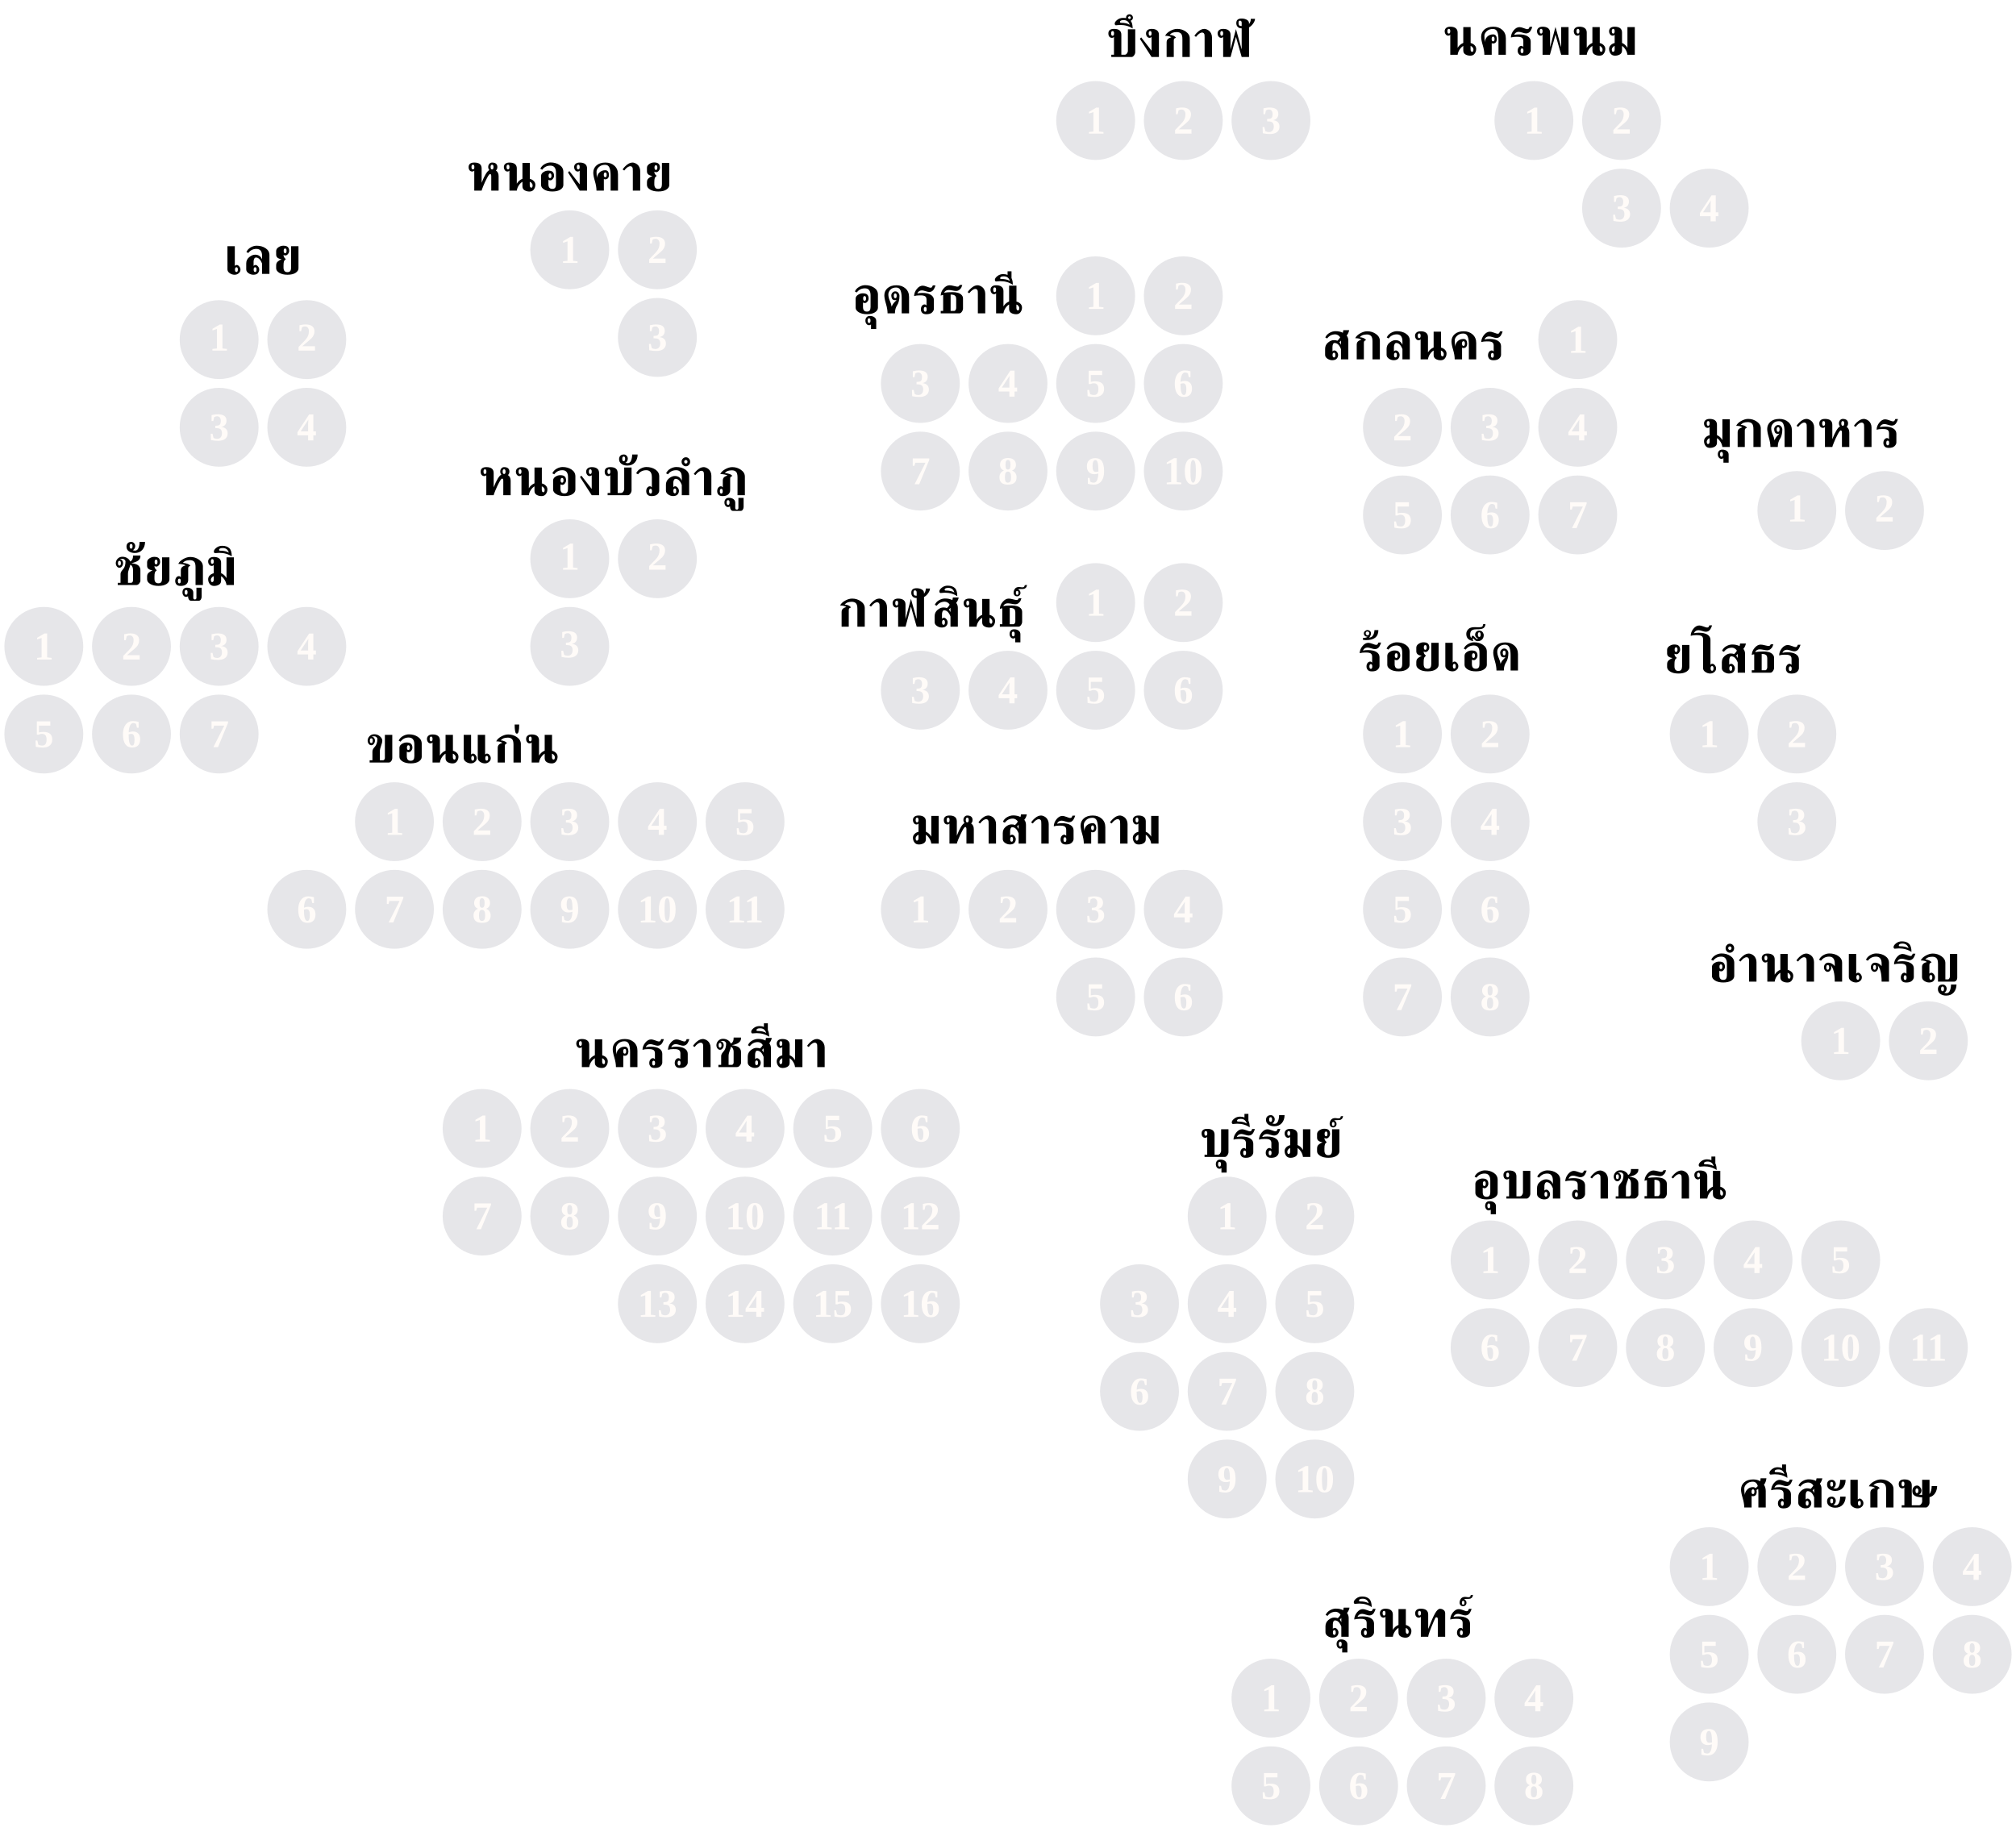
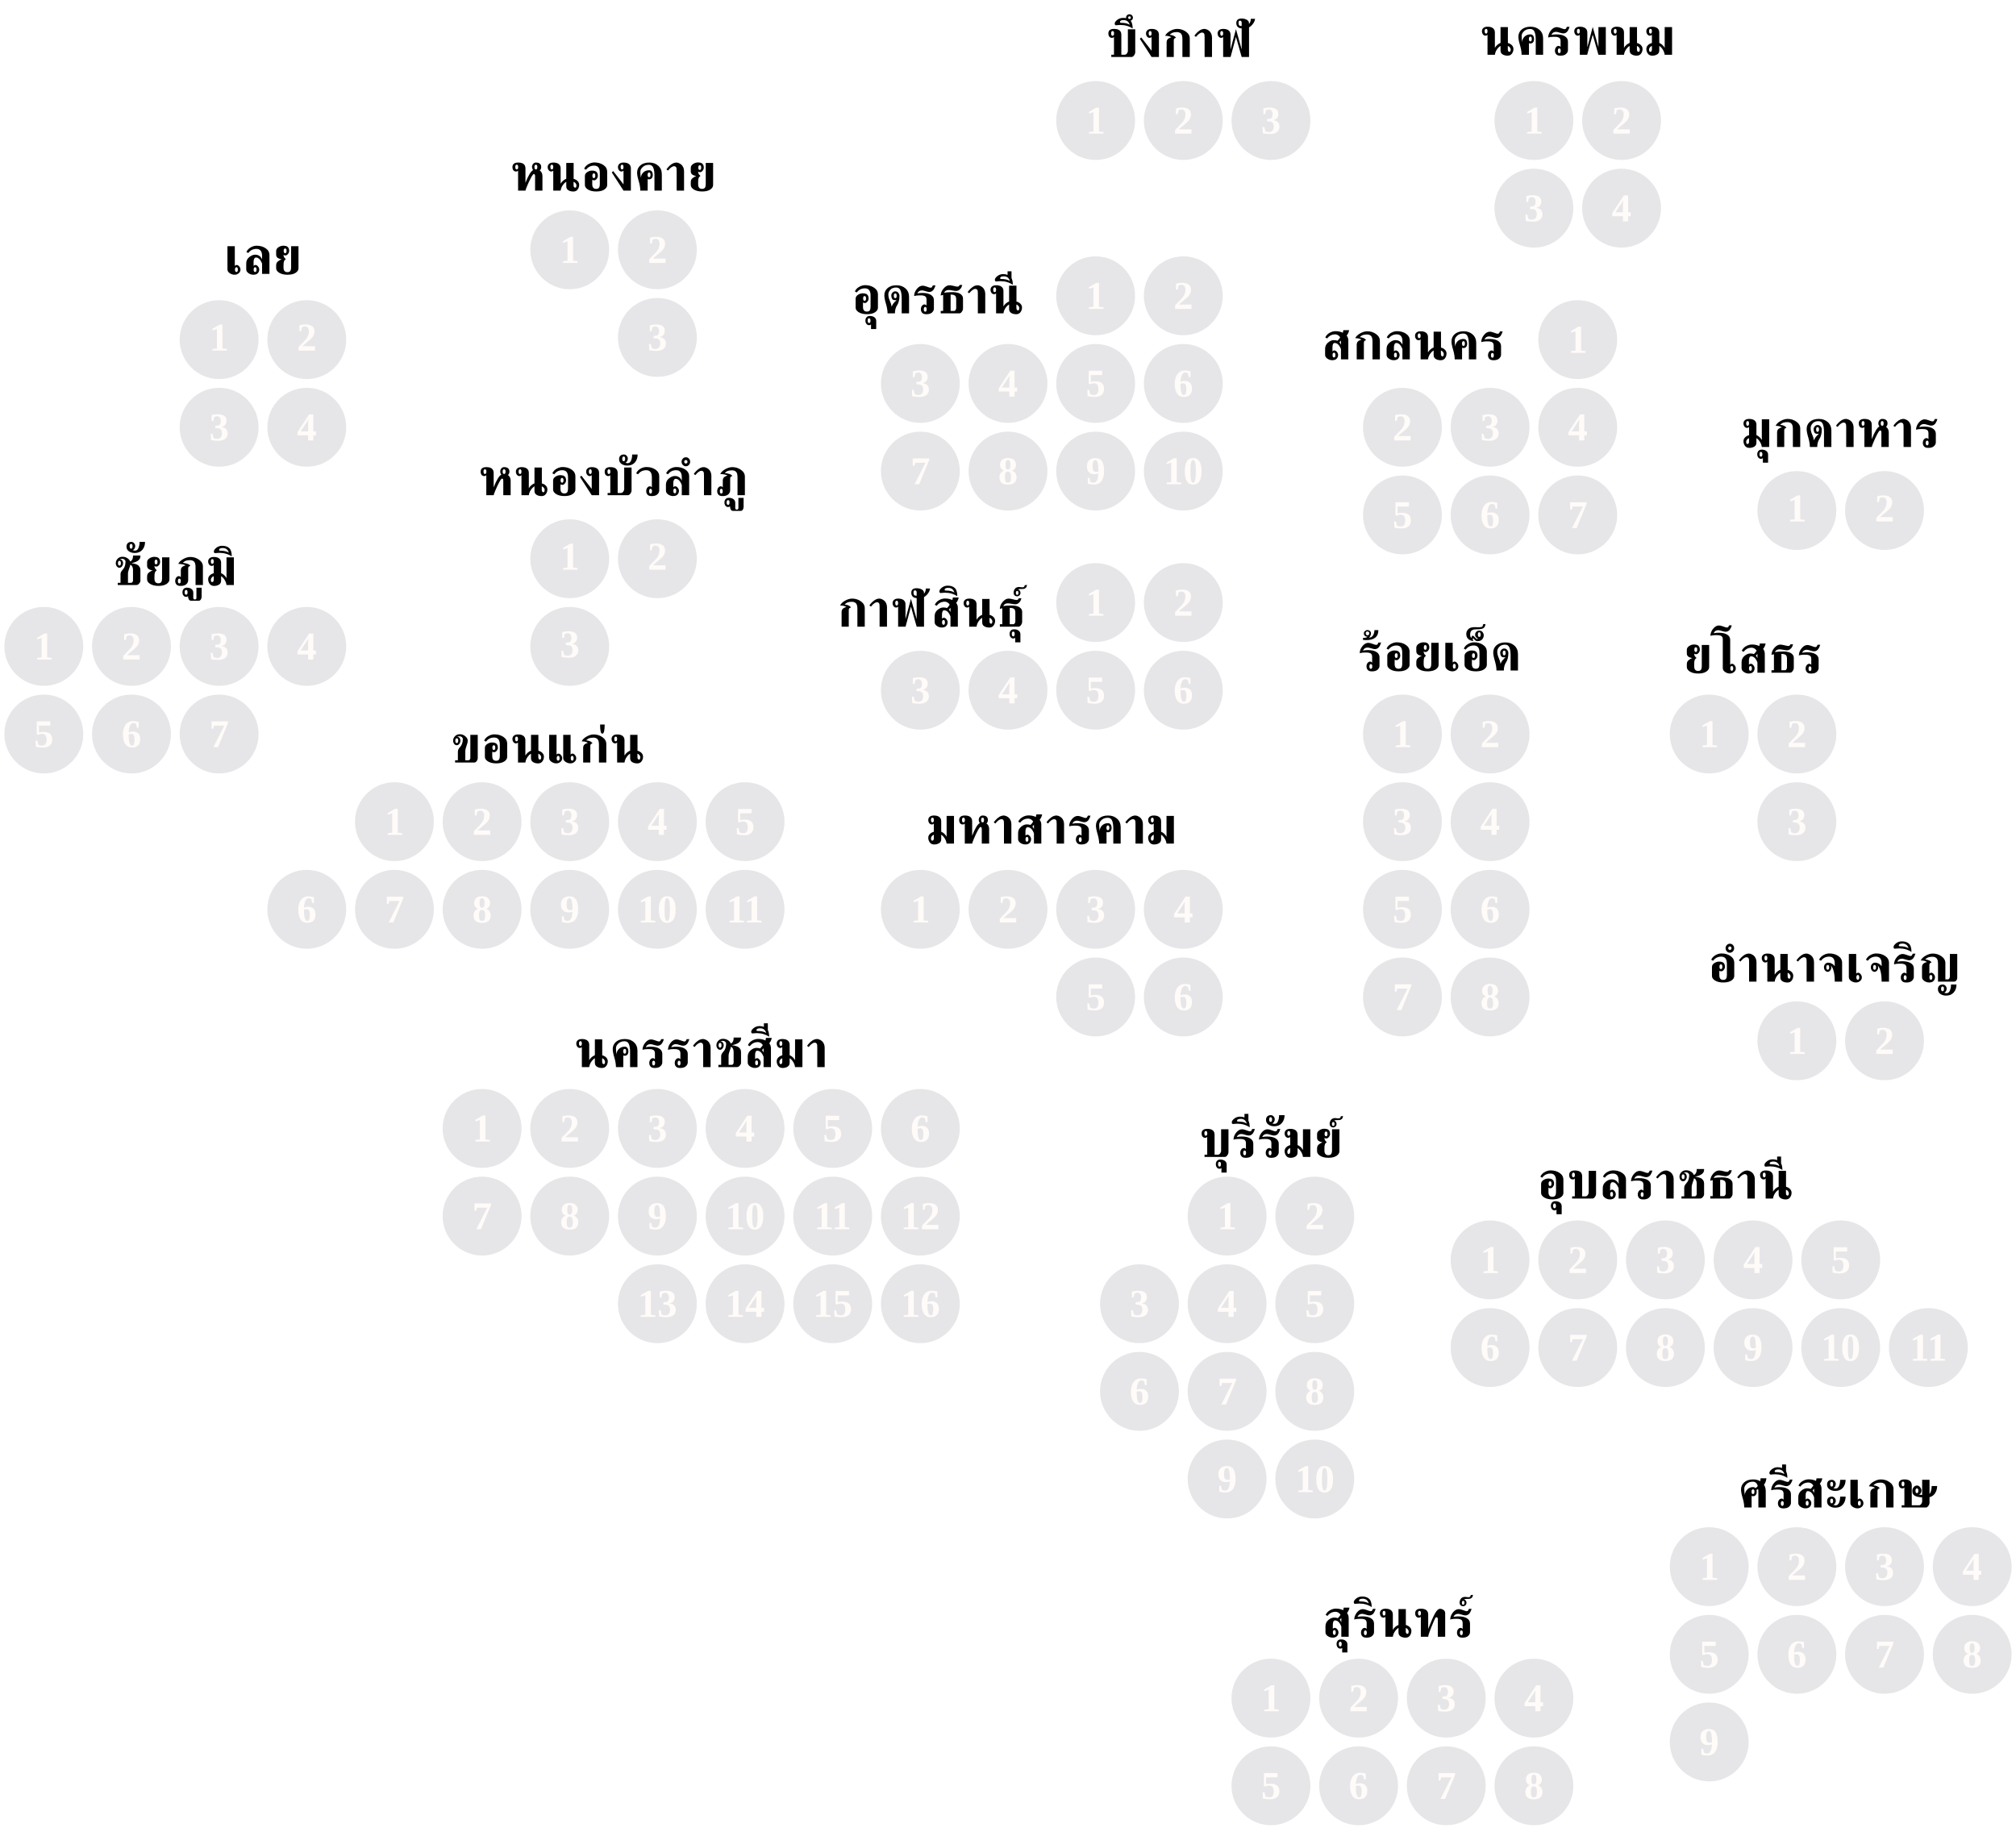
<svg xmlns="http://www.w3.org/2000/svg" width="920" height="836" viewBox="0 0 920 836" fill="none">
  <g id="region-3">
    <g id="province-42">
      <g id="LEI_4" style="pointer-events: all; cursor: pointer; transform: scale(1);">
        <g id="text_1">
          <circle cx="140" cy="195" r="18" fill="rgb(146 146 157 / 23%)" />
          <text x="140" y="201" text-anchor="middle" font-size="18" font-weight="bold" fill="#FFFBF8">4</text>
        </g>
      </g>
      <g id="LEI_3" style="pointer-events: all; cursor: pointer; transform: scale(1);">
        <g id="text_2">
          <circle cx="100" cy="195" r="18" fill="rgb(146 146 157 / 23%)" />
          <text x="100" y="201" text-anchor="middle" font-size="18" font-weight="bold" fill="#FFFBF8">3</text>
        </g>
      </g>
      <g id="LEI_2" style="pointer-events: all; cursor: pointer; transform: scale(1);">
        <g id="text_3">
          <circle cx="140" cy="155" r="18" fill="rgb(146 146 157 / 23%)" />
          <text x="140" y="160" text-anchor="middle" font-size="18" font-weight="bold" fill="#FFFBF8">2</text>
        </g>
      </g>
      <g id="LEI_1" style="pointer-events: all; cursor: pointer; transform: scale(1);">
        <g id="text_4">
          <circle cx="100" cy="155" r="18" fill="rgb(146 146 157 / 23%)" />
          <text x="100" y="160" text-anchor="middle" font-size="18" font-weight="bold" fill="#FFFBF8">1</text>
        </g>
      </g>
      <g id="LEI_name" style="cursor: pointer;">
        <rect x="96" y="100" width="49" height="35" rx="4" fill="transparent" />
        <text x="120" y="125" text-anchor="middle" font-size="24" font-weight="bold" fill="#000">เลย</text>
      </g>
    </g>
    <g id="province-36">
      <g id="CPM_7" style="pointer-events: all; cursor: pointer; transform: scale(1);">
        <g id="text_5">
          <circle cx="100" cy="335" r="18" fill="rgb(146 146 157 / 23%)" />
          <text x="100" y="341" text-anchor="middle" font-size="18" font-weight="bold" fill="#FFFBF8">7</text>
        </g>
      </g>
      <g id="CPM_6" style="pointer-events: all; cursor: pointer; transform: scale(1);">
        <g id="text_6">
          <circle cx="60" cy="335" r="18" fill="rgb(146 146 157 / 23%)" />
          <text x="60" y="341" text-anchor="middle" font-size="18" font-weight="bold" fill="#FFFBF8">6</text>
        </g>
      </g>
      <g id="CPM_5" style="pointer-events: all; cursor: pointer; transform: scale(1);">
        <g id="text_7">
          <circle cx="20" cy="335" r="18" fill="rgb(146 146 157 / 23%)" />
          <text x="20" y="341" text-anchor="middle" font-size="18" font-weight="bold" fill="#FFFBF8">5</text>
        </g>
      </g>
      <g id="CPM_4" style="pointer-events: all; cursor: pointer; transform: scale(1);">
        <g id="text_8">
          <circle cx="140" cy="295" r="18" fill="rgb(146 146 157 / 23%)" />
          <text x="140" y="301" text-anchor="middle" font-size="18" font-weight="bold" fill="#FFFBF8">4</text>
        </g>
      </g>
      <g id="CPM_3" style="pointer-events: all; cursor: pointer; transform: scale(1);">
        <g id="text_9">
          <circle cx="100" cy="295" r="18" fill="rgb(146 146 157 / 23%)" />
          <text x="100" y="301" text-anchor="middle" font-size="18" font-weight="bold" fill="#FFFBF8">3</text>
        </g>
      </g>
      <g id="CPM_2" style="pointer-events: all; cursor: pointer; transform: scale(1);">
        <g id="text_10">
          <circle cx="60" cy="295" r="18" fill="rgb(146 146 157 / 23%)" />
          <text x="60" y="301" text-anchor="middle" font-size="18" font-weight="bold" fill="#FFFBF8">2</text>
        </g>
      </g>
      <g id="CPM_1" style="pointer-events: all; cursor: pointer; transform: scale(1);">
        <g id="text_11">
          <circle cx="20" cy="295" r="18" fill="rgb(146 146 157 / 23%)" />
          <text x="20" y="301" text-anchor="middle" font-size="18" font-weight="bold" fill="#FFFBF8">1</text>
        </g>
      </g>
      <g id="CPM_name" style="cursor: pointer;">
        <rect x="44" y="240" width="73" height="35" rx="4" fill="transparent" />
        <text x="80" y="267" text-anchor="middle" font-size="24" font-weight="bold" fill="#000">ชัยภูมิ</text>
      </g>
    </g>
    <g id="province-30">
      <g id="NMA_16" style="pointer-events: all; cursor: pointer; transform: scale(1);">
        <g id="text_12">
          <circle cx="420" cy="595" r="18" fill="rgb(146 146 157 / 23%)" />
          <text x="420" y="601" text-anchor="middle" font-size="18" font-weight="bold" fill="#FFFBF8">16</text>
        </g>
      </g>
      <g id="NMA_15" style="pointer-events: all; cursor: pointer; transform: scale(1);">
        <g id="text_13">
          <circle cx="380" cy="595" r="18" fill="rgb(146 146 157 / 23%)" />
          <text x="380" y="601" text-anchor="middle" font-size="18" font-weight="bold" fill="#FFFBF8">15</text>
        </g>
      </g>
      <g id="NMA_14" style="pointer-events: all; cursor: pointer; transform: scale(1);">
        <g id="text_14">
          <circle cx="340" cy="595" r="18" fill="rgb(146 146 157 / 23%)" />
          <text x="340" y="601" text-anchor="middle" font-size="18" font-weight="bold" fill="#FFFBF8">14</text>
        </g>
      </g>
      <g id="NMA_13" style="pointer-events: all; cursor: pointer; transform: scale(1);">
        <g id="text_15">
          <circle cx="300" cy="595" r="18" fill="rgb(146 146 157 / 23%)" />
          <text x="300" y="601" text-anchor="middle" font-size="18" font-weight="bold" fill="#FFFBF8">13</text>
        </g>
      </g>
      <g id="NMA_12" style="pointer-events: all; cursor: pointer; transform: scale(1);">
        <g id="text_16">
          <circle cx="420" cy="555" r="18" fill="rgb(146 146 157 / 23%)" />
          <text x="420" y="561" text-anchor="middle" font-size="18" font-weight="bold" fill="#FFFBF8">12</text>
        </g>
      </g>
      <g id="NMA_11" style="pointer-events: all; cursor: pointer; transform: scale(1);">
        <g id="text_17">
          <circle cx="380" cy="555" r="18" fill="rgb(146 146 157 / 23%)" />
          <text x="380" y="561" text-anchor="middle" font-size="18" font-weight="bold" fill="#FFFBF8">11</text>
        </g>
      </g>
      <g id="NMA_10" style="pointer-events: all; cursor: pointer; transform: scale(1);">
        <g id="text_18">
          <circle cx="340" cy="555" r="18" fill="rgb(146 146 157 / 23%)" />
          <text x="340" y="561" text-anchor="middle" font-size="18" font-weight="bold" fill="#FFFBF8">10</text>
        </g>
      </g>
      <g id="NMA_9" style="pointer-events: all; cursor: pointer; transform: scale(1);">
        <g id="text_19">
          <circle cx="300" cy="555" r="18" fill="rgb(146 146 157 / 23%)" />
          <text x="300" y="561" text-anchor="middle" font-size="18" font-weight="bold" fill="#FFFBF8">9</text>
        </g>
      </g>
      <g id="NMA_8" style="pointer-events: all; cursor: pointer; transform: scale(1);">
        <g id="text_20">
          <circle cx="260" cy="555" r="18" fill="rgb(146 146 157 / 23%)" />
          <text x="260" y="561" text-anchor="middle" font-size="18" font-weight="bold" fill="#FFFBF8">8</text>
        </g>
      </g>
      <g id="NMA_7" style="pointer-events: all; cursor: pointer; transform: scale(1);">
        <g id="text_21">
          <circle cx="220" cy="555" r="18" fill="rgb(146 146 157 / 23%)" />
          <text x="220" y="561" text-anchor="middle" font-size="18" font-weight="bold" fill="#FFFBF8">7</text>
        </g>
      </g>
      <g id="NMA_6" style="pointer-events: all; cursor: pointer; transform: scale(1);">
        <g id="text_22">
          <circle cx="420" cy="515" r="18" fill="rgb(146 146 157 / 23%)" />
          <text x="420" y="521" text-anchor="middle" font-size="18" font-weight="bold" fill="#FFFBF8">6</text>
        </g>
      </g>
      <g id="NMA_5" style="pointer-events: all; cursor: pointer; transform: scale(1);">
        <g id="text_23">
          <circle cx="380" cy="515" r="18" fill="rgb(146 146 157 / 23%)" />
          <text x="380" y="521" text-anchor="middle" font-size="18" font-weight="bold" fill="#FFFBF8">5</text>
        </g>
      </g>
      <g id="NMA_4" style="pointer-events: all; cursor: pointer; transform: scale(1);">
        <g id="text_24">
          <circle cx="340" cy="515" r="18" fill="rgb(146 146 157 / 23%)" />
          <text x="340" y="521" text-anchor="middle" font-size="18" font-weight="bold" fill="#FFFBF8">4</text>
        </g>
      </g>
      <g id="NMA_3" style="pointer-events: all; cursor: pointer; transform: scale(1);">
        <g id="text_25">
          <circle cx="300" cy="515" r="18" fill="rgb(146 146 157 / 23%)" />
          <text x="300" y="521" text-anchor="middle" font-size="18" font-weight="bold" fill="#FFFBF8">3</text>
        </g>
      </g>
      <g id="NMA_2" style="pointer-events: all; cursor: pointer; transform: scale(1);">
        <g id="text_26">
          <circle cx="260" cy="515" r="18" fill="rgb(146 146 157 / 23%)" />
          <text x="260" y="521" text-anchor="middle" font-size="18" font-weight="bold" fill="#FFFBF8">2</text>
        </g>
      </g>
      <g id="NMA_1" style="pointer-events: all; cursor: pointer; transform: scale(1);">
        <g id="text_27">
          <circle cx="220" cy="515" r="18" fill="rgb(146 146 157 / 23%)" />
          <text x="220" y="521" text-anchor="middle" font-size="18" font-weight="bold" fill="#FFFBF8">1</text>
        </g>
      </g>
      <g id="NMA_name" style="cursor: pointer;">
        <rect x="250" y="460" width="140" height="35" rx="4" fill="transparent" />
        <text x="320" y="487" text-anchor="middle" font-size="24" font-weight="bold" fill="#000">นครราชสีมา</text>
      </g>
    </g>
    <g id="province-43">
      <g id="NKI_3" style="pointer-events: all; cursor: pointer; transform: scale(1);">
        <g id="text_28">
          <circle cx="300" cy="154" r="18" fill="rgb(146 146 157 / 23%)" />
          <text x="300" y="160" text-anchor="middle" font-size="18" font-weight="bold" fill="#FFFBF8">3</text>
        </g>
      </g>
      <g id="NKI_2" style="pointer-events: all; cursor: pointer; transform: scale(1);">
        <g id="text_29">
          <circle cx="300" cy="114" r="18" fill="rgb(146 146 157 / 23%)" />
          <text x="300" y="120" text-anchor="middle" font-size="18" font-weight="bold" fill="#FFFBF8">2</text>
        </g>
      </g>
      <g id="NKI_1" style="pointer-events: all; cursor: pointer; transform: scale(1);">
        <g id="text_30">
          <circle cx="260" cy="114" r="18" fill="rgb(146 146 157 / 23%)" />
          <text x="260" y="120" text-anchor="middle" font-size="18" font-weight="bold" fill="#FFFBF8">1</text>
        </g>
      </g>
      <g id="NKI_name" style="cursor: pointer;">
        <rect x="204" y="60" width="113" height="35" rx="4" fill="transparent" />
-         <text x="260" y="87" text-anchor="middle" font-size="24" font-weight="bold" fill="#000">หนองคาย</text>
+         <text x="280" y="87" text-anchor="middle" font-size="24" font-weight="bold" fill="#000">หนองคาย</text>
      </g>
    </g>
    <g id="province-38">
      <g id="BKN_3" style="pointer-events: all; cursor: pointer; transform: scale(1);">
        <g id="text_31">
          <circle cx="580" cy="55" r="18" fill="rgb(146 146 157 / 23%)" />
          <text x="580" y="61" text-anchor="middle" font-size="18" font-weight="bold" fill="#FFFBF8">3</text>
        </g>
      </g>
      <g id="BKN_2" style="pointer-events: all; cursor: pointer; transform: scale(1);">
        <g id="text_32">
          <circle cx="540" cy="55" r="18" fill="rgb(146 146 157 / 23%)" />
          <text x="540" y="61" text-anchor="middle" font-size="18" font-weight="bold" fill="#FFFBF8">2</text>
        </g>
      </g>
      <g id="BKN_1" style="pointer-events: all; cursor: pointer; transform: scale(1);">
        <g id="text_33">
          <circle cx="500" cy="55" r="18" fill="rgb(146 146 157 / 23%)" />
          <text x="500" y="61" text-anchor="middle" font-size="18" font-weight="bold" fill="#FFFBF8">1</text>
        </g>
      </g>
      <g id="BKN_name" style="cursor: pointer;">
        <rect x="496" width="87" height="35" rx="4" fill="transparent" />
        <text x="539" y="26" text-anchor="middle" font-size="24" font-weight="bold" fill="#000">บึงกาฬ</text>
      </g>
    </g>
    <g id="province-35">
      <g id="YST_3" style="pointer-events: all; cursor: pointer; transform: scale(1);">
        <g id="text_34">
          <circle cx="820" cy="375" r="18" fill="rgb(146 146 157 / 23%)" />
          <text x="820" y="381" text-anchor="middle" font-size="18" font-weight="bold" fill="#FFFBF8">3</text>
        </g>
      </g>
      <g id="YST_2" style="pointer-events: all; cursor: pointer; transform: scale(1);">
        <g id="text_35">
          <circle cx="820" cy="335" r="18" fill="rgb(146 146 157 / 23%)" />
          <text x="820" y="341" text-anchor="middle" font-size="18" font-weight="bold" fill="#FFFBF8">2</text>
        </g>
      </g>
      <g id="YST_1" style="pointer-events: all; cursor: pointer; transform: scale(1);">
        <g id="text_36">
          <circle cx="780" cy="335" r="18" fill="rgb(146 146 157 / 23%)" />
          <text x="780" y="341" text-anchor="middle" font-size="18" font-weight="bold" fill="#FFFBF8">1</text>
        </g>
      </g>
      <g id="YST_name" style="cursor: pointer;">
        <rect x="752.5" y="280" width="78" height="35" rx="4" fill="transparent" />
-         <text x="791" y="307" text-anchor="middle" font-size="24" font-weight="bold" fill="#000">ยโสธร</text>
+         <text x="800" y="307" text-anchor="middle" font-size="24" font-weight="bold" fill="#000">ยโสธร</text>
      </g>
    </g>
    <g id="province-44">
      <g id="MKM_6" style="pointer-events: all; cursor: pointer; transform: scale(1);">
        <g id="text_37">
          <circle cx="540" cy="455" r="18" fill="rgb(146 146 157 / 23%)" />
          <text x="540" y="461" text-anchor="middle" font-size="18" font-weight="bold" fill="#FFFBF8">6</text>
        </g>
      </g>
      <g id="MKM_5" style="pointer-events: all; cursor: pointer; transform: scale(1);">
        <g id="text_38">
          <circle cx="500" cy="455" r="18" fill="rgb(146 146 157 / 23%)" />
          <text x="500" y="461" text-anchor="middle" font-size="18" font-weight="bold" fill="#FFFBF8">5</text>
        </g>
      </g>
      <g id="MKM_4" style="pointer-events: all; cursor: pointer; transform: scale(1);">
        <g id="text_39">
          <circle cx="540" cy="415" r="18" fill="rgb(146 146 157 / 23%)" />
          <text x="540" y="421" text-anchor="middle" font-size="18" font-weight="bold" fill="#FFFBF8">4</text>
        </g>
      </g>
      <g id="MKM_3" style="pointer-events: all; cursor: pointer; transform: scale(1);">
        <g id="text_40">
          <circle cx="500" cy="415" r="18" fill="rgb(146 146 157 / 23%)" />
          <text x="500" y="421" text-anchor="middle" font-size="18" font-weight="bold" fill="#FFFBF8">3</text>
        </g>
      </g>
      <g id="MKM_2" style="pointer-events: all; cursor: pointer; transform: scale(1);">
        <g id="text_41">
          <circle cx="460" cy="415" r="18" fill="rgb(146 146 157 / 23%)" />
          <text x="460" y="421" text-anchor="middle" font-size="18" font-weight="bold" fill="#FFFBF8">2</text>
        </g>
      </g>
      <g id="MKM_1" style="pointer-events: all; cursor: pointer; transform: scale(1);">
        <g id="text_42">
          <circle cx="420" cy="415" r="18" fill="rgb(146 146 157 / 23%)" />
          <text x="420" y="421" text-anchor="middle" font-size="18" font-weight="bold" fill="#FFFBF8">1</text>
        </g>
      </g>
      <g id="MKM_name" style="cursor: pointer;">
        <rect x="403" y="360" width="141" height="35" rx="4" fill="transparent" />
-         <text x="473" y="385" text-anchor="middle" font-size="24" font-weight="bold" fill="#000">มหาสารคาม</text>
+         <text x="480" y="385" text-anchor="middle" font-size="24" font-weight="bold" fill="#000">มหาสารคาม</text>
      </g>
    </g>
    <g id="province-39">
      <g id="NBP_3" style="pointer-events: all; cursor: pointer; transform: scale(1);">
        <g id="text_43">
          <circle cx="260" cy="295" r="18" fill="rgb(146 146 157 / 23%)" />
          <text x="260" y="300" text-anchor="middle" font-size="18" font-weight="bold" fill="#FFFBF8">3</text>
        </g>
      </g>
      <g id="NBP_2" style="pointer-events: all; cursor: pointer; transform: scale(1);">
        <g id="text_44">
          <circle cx="300" cy="255" r="18" fill="rgb(146 146 157 / 23%)" />
          <text x="300" y="260" text-anchor="middle" font-size="18" font-weight="bold" fill="#FFFBF8">2</text>
        </g>
      </g>
      <g id="NBP_1" style="pointer-events: all; cursor: pointer; transform: scale(1);">
        <g id="text_45">
          <circle cx="260" cy="255" r="18" fill="rgb(146 146 157 / 23%)" />
          <text x="260" y="260" text-anchor="middle" font-size="18" font-weight="bold" fill="#FFFBF8">1</text>
        </g>
      </g>
      <g id="NBP_name" style="cursor: pointer;">
        <rect x="209" y="199" width="143" height="35" rx="4" fill="transparent" />
        <text x="280" y="226" text-anchor="middle" font-size="24" font-weight="bold" fill="#000">หนองบัวลำภู</text>
      </g>
    </g>
    <g id="province-49">
      <g id="MDH_2" style="pointer-events: all; cursor: pointer; transform: scale(1);">
        <g id="text_46">
          <circle cx="860" cy="233" r="18" fill="rgb(146 146 157 / 23%)" />
          <text x="860" y="238" text-anchor="middle" font-size="18" font-weight="bold" fill="#FFFBF8">2</text>
        </g>
      </g>
      <g id="MDH_1" style="pointer-events: all; cursor: pointer; transform: scale(1);">
        <g id="text_47">
          <circle cx="820" cy="233" r="18" fill="rgb(146 146 157 / 23%)" />
          <text x="820" y="238" text-anchor="middle" font-size="18" font-weight="bold" fill="#FFFBF8">1</text>
        </g>
      </g>
      <g id="MDH_name" style="cursor: pointer;">
        <rect x="765.5" y="178" width="113" height="35" rx="4" fill="transparent" />
-         <text x="822" y="204" text-anchor="middle" font-size="24" font-weight="bold" fill="#000">มุกดาหาร</text>
+         <text x="840" y="204" text-anchor="middle" font-size="24" font-weight="bold" fill="#000">มุกดาหาร</text>
      </g>
    </g>
    <g id="province-48">
      <g id="NPM_4" style="pointer-events: all; cursor: pointer; transform: scale(1);">
        <g id="text_48">
-           <circle cx="780" cy="95" r="18" fill="rgb(146 146 157 / 23%)" />
-           <text x="780" y="101" text-anchor="middle" font-size="18" font-weight="bold" fill="#FFFBF8">4</text>
+           <circle cx="740" cy="95" r="18" fill="rgb(146 146 157 / 23%)" />
+           <text x="740" y="101" text-anchor="middle" font-size="18" font-weight="bold" fill="#FFFBF8">4</text>
        </g>
      </g>
      <g id="NPM_3" style="pointer-events: all; cursor: pointer; transform: scale(1);">
        <g id="text_49">
-           <circle cx="740" cy="95" r="18" fill="rgb(146 146 157 / 23%)" />
-           <text x="740" y="101" text-anchor="middle" font-size="18" font-weight="bold" fill="#FFFBF8">3</text>
+           <circle cx="700" cy="95" r="18" fill="rgb(146 146 157 / 23%)" />
+           <text x="700" y="101" text-anchor="middle" font-size="18" font-weight="bold" fill="#FFFBF8">3</text>
        </g>
      </g>
      <g id="NPM_2" style="pointer-events: all; cursor: pointer; transform: scale(1);">
        <g id="text_50">
          <circle cx="740" cy="55" r="18" fill="rgb(146 146 157 / 23%)" />
          <text x="740" y="61" text-anchor="middle" font-size="18" font-weight="bold" fill="#FFFBF8">2</text>
        </g>
      </g>
      <g id="NPM_1" style="pointer-events: all; cursor: pointer; transform: scale(1);">
        <g id="text_51">
          <circle cx="700" cy="55" r="18" fill="rgb(146 146 157 / 23%)" />
          <text x="700" y="61" text-anchor="middle" font-size="18" font-weight="bold" fill="#FFFBF8">1</text>
        </g>
      </g>
      <g id="NPM_name" style="cursor: pointer;">
        <rect x="649.5" width="107" height="35" rx="4" fill="transparent" />
-         <text x="703" y="25" text-anchor="middle" font-size="24" font-weight="bold" fill="#000">นครพนม</text>
+         <text x="720" y="25" text-anchor="middle" font-size="24" font-weight="bold" fill="#000">นครพนม</text>
      </g>
    </g>
    <g id="province-46">
      <g id="KSN_6" style="pointer-events: all; cursor: pointer; transform: scale(1);">
        <g id="text_52">
          <circle cx="540" cy="315" r="18" fill="rgb(146 146 157 / 23%)" />
          <text x="540" y="321" text-anchor="middle" font-size="18" font-weight="bold" fill="#FFFBF8">6</text>
        </g>
      </g>
      <g id="KSN_5" style="pointer-events: all; cursor: pointer; transform: scale(1);">
        <g id="text_53">
          <circle cx="500" cy="315" r="18" fill="rgb(146 146 157 / 23%)" />
          <text x="500" y="321" text-anchor="middle" font-size="18" font-weight="bold" fill="#FFFBF8">5</text>
        </g>
      </g>
      <g id="KSN_4" style="pointer-events: all; cursor: pointer; transform: scale(1);">
        <g id="text_54">
          <circle cx="460" cy="315" r="18" fill="rgb(146 146 157 / 23%)" />
          <text x="460" y="321" text-anchor="middle" font-size="18" font-weight="bold" fill="#FFFBF8">4</text>
        </g>
      </g>
      <g id="KSN_3" style="pointer-events: all; cursor: pointer; transform: scale(1);">
        <g id="text_55">
          <circle cx="420" cy="315" r="18" fill="rgb(146 146 157 / 23%)" />
          <text x="420" y="321" text-anchor="middle" font-size="18" font-weight="bold" fill="#FFFBF8">3</text>
        </g>
      </g>
      <g id="KSN_2" style="pointer-events: all; cursor: pointer; transform: scale(1);">
        <g id="text_56">
          <circle cx="540" cy="275" r="18" fill="rgb(146 146 157 / 23%)" />
          <text x="540" y="281" text-anchor="middle" font-size="18" font-weight="bold" fill="#FFFBF8">2</text>
        </g>
      </g>
      <g id="KSN_1" style="pointer-events: all; cursor: pointer; transform: scale(1);">
        <g id="text_57">
          <circle cx="500" cy="275" r="18" fill="rgb(146 146 157 / 23%)" />
          <text x="500" y="281" text-anchor="middle" font-size="18" font-weight="bold" fill="#FFFBF8">1</text>
        </g>
      </g>
      <g id="KSN_name" style="cursor: pointer;">
        <rect x="374" y="260" width="106" height="35" rx="4" fill="transparent" />
        <text x="425" y="286" text-anchor="middle" font-size="24" font-weight="bold" fill="#000">กาฬสินธุ์</text>
      </g>
    </g>
    <g id="province-45">
      <g id="RET_8" style="pointer-events: all; cursor: pointer; transform: scale(1);">
        <g id="text_58">
          <circle cx="680" cy="455" r="18" fill="rgb(146 146 157 / 23%)" />
          <text x="680" y="461" text-anchor="middle" font-size="18" font-weight="bold" fill="#FFFBF8">8</text>
        </g>
      </g>
      <g id="RET_7" style="pointer-events: all; cursor: pointer; transform: scale(1);">
        <g id="text_59">
          <circle cx="640" cy="455" r="18" fill="rgb(146 146 157 / 23%)" />
          <text x="640" y="461" text-anchor="middle" font-size="18" font-weight="bold" fill="#FFFBF8">7</text>
        </g>
      </g>
      <g id="RET_6" style="pointer-events: all; cursor: pointer; transform: scale(1);">
        <g id="text_60">
          <circle cx="680" cy="415" r="18" fill="rgb(146 146 157 / 23%)" />
          <text x="680" y="421" text-anchor="middle" font-size="18" font-weight="bold" fill="#FFFBF8">6</text>
        </g>
      </g>
      <g id="RET_5" style="pointer-events: all; cursor: pointer; transform: scale(1);">
        <g id="text_61">
          <circle cx="640" cy="415" r="18" fill="rgb(146 146 157 / 23%)" />
          <text x="640" y="421" text-anchor="middle" font-size="18" font-weight="bold" fill="#FFFBF8">5</text>
        </g>
      </g>
      <g id="RET_4" style="pointer-events: all; cursor: pointer; transform: scale(1);">
        <g id="text_62">
          <circle cx="680" cy="375" r="18" fill="rgb(146 146 157 / 23%)" />
          <text x="680" y="381" text-anchor="middle" font-size="18" font-weight="bold" fill="#FFFBF8">4</text>
        </g>
      </g>
      <g id="RET_3" style="pointer-events: all; cursor: pointer; transform: scale(1);">
        <g id="text_63">
          <circle cx="640" cy="375" r="18" fill="rgb(146 146 157 / 23%)" />
          <text x="640" y="381" text-anchor="middle" font-size="18" font-weight="bold" fill="#FFFBF8">3</text>
        </g>
      </g>
      <g id="RET_2" style="pointer-events: all; cursor: pointer; transform: scale(1);">
        <g id="text_64">
          <circle cx="680" cy="335" r="18" fill="rgb(146 146 157 / 23%)" />
          <text x="680" y="341" text-anchor="middle" font-size="18" font-weight="bold" fill="#FFFBF8">2</text>
        </g>
      </g>
      <g id="RET_1" style="pointer-events: all; cursor: pointer; transform: scale(1);">
        <g id="text_65">
          <circle cx="640" cy="335" r="18" fill="rgb(146 146 157 / 23%)" />
          <text x="640" y="341" text-anchor="middle" font-size="18" font-weight="bold" fill="#FFFBF8">1</text>
        </g>
      </g>
      <g id="RET_name" style="cursor: pointer;">
        <rect x="611" y="280" width="93" height="35" rx="4" fill="transparent" />
        <text x="657" y="306" text-anchor="middle" font-size="24" font-weight="bold" fill="#000">ร้อยเอ็ด</text>
      </g>
    </g>
    <g id="province-41">
      <g id="UDN_10" style="pointer-events: all; cursor: pointer; transform: scale(1);">
        <g id="text_66">
          <circle cx="540" cy="215" r="18" fill="rgb(146 146 157 / 23%)" />
          <text x="540" y="221" text-anchor="middle" font-size="18" font-weight="bold" fill="#FFFBF8">10</text>
        </g>
      </g>
      <g id="UDN_9" style="pointer-events: all; cursor: pointer; transform: scale(1);">
        <g id="text_67">
          <circle cx="500" cy="215" r="18" fill="rgb(146 146 157 / 23%)" />
          <text x="500" y="221" text-anchor="middle" font-size="18" font-weight="bold" fill="#FFFBF8">9</text>
        </g>
      </g>
      <g id="UDN_8" style="pointer-events: all; cursor: pointer; transform: scale(1);">
        <g id="text_68">
          <circle cx="460" cy="215" r="18" fill="rgb(146 146 157 / 23%)" />
          <text x="460" y="221" text-anchor="middle" font-size="18" font-weight="bold" fill="#FFFBF8">8</text>
        </g>
      </g>
      <g id="UDN_7" style="pointer-events: all; cursor: pointer; transform: scale(1);">
        <g id="text_69">
          <circle cx="420" cy="215" r="18" fill="rgb(146 146 157 / 23%)" />
          <text x="420" y="221" text-anchor="middle" font-size="18" font-weight="bold" fill="#FFFBF8">7</text>
        </g>
      </g>
      <g id="UDN_6" style="pointer-events: all; cursor: pointer; transform: scale(1);">
        <g id="text_70">
          <circle cx="540" cy="175" r="18" fill="rgb(146 146 157 / 23%)" />
          <text x="540" y="181" text-anchor="middle" font-size="18" font-weight="bold" fill="#FFFBF8">6</text>
        </g>
      </g>
      <g id="UDN_5" style="pointer-events: all; cursor: pointer; transform: scale(1);">
        <g id="text_71">
          <circle cx="500" cy="175" r="18" fill="rgb(146 146 157 / 23%)" />
          <text x="500" y="181" text-anchor="middle" font-size="18" font-weight="bold" fill="#FFFBF8">5</text>
        </g>
      </g>
      <g id="UDN_4" style="pointer-events: all; cursor: pointer; transform: scale(1);">
        <g id="text_72">
          <circle cx="460" cy="175" r="18" fill="rgb(146 146 157 / 23%)" />
          <text x="460" y="181" text-anchor="middle" font-size="18" font-weight="bold" fill="#FFFBF8">4</text>
        </g>
      </g>
      <g id="UDN_3" style="pointer-events: all; cursor: pointer; transform: scale(1);">
        <g id="text_73">
          <circle cx="420" cy="175" r="18" fill="rgb(146 146 157 / 23%)" />
          <text x="420" y="181" text-anchor="middle" font-size="18" font-weight="bold" fill="#FFFBF8">3</text>
        </g>
      </g>
      <g id="UDN_2" style="pointer-events: all; cursor: pointer; transform: scale(1);">
        <g id="text_74">
          <circle cx="540" cy="135" r="18" fill="rgb(146 146 157 / 23%)" />
          <text x="540" y="141" text-anchor="middle" font-size="18" font-weight="bold" fill="#FFFBF8">2</text>
        </g>
      </g>
      <g id="UDN_1" style="pointer-events: all; cursor: pointer; transform: scale(1);">
        <g id="text_75">
          <circle cx="500" cy="135" r="18" fill="rgb(146 146 157 / 23%)" />
          <text x="500" y="141" text-anchor="middle" font-size="18" font-weight="bold" fill="#FFFBF8">1</text>
        </g>
      </g>
      <g id="UDN_name" style="cursor: pointer;">
        <rect x="379" y="118" width="99" height="35" rx="4" fill="transparent" />
        <text x="428" y="143" text-anchor="middle" font-size="24" font-weight="bold" fill="#000">อุดรธานี</text>
      </g>
    </g>
    <g id="province-31">
      <g id="BRM_10" style="pointer-events: all; cursor: pointer; transform: scale(1);">
        <g id="text_76">
          <circle cx="600" cy="675" r="18" fill="rgb(146 146 157 / 23%)" />
          <text x="600" y="681" text-anchor="middle" font-size="18" font-weight="bold" fill="#FFFBF8">10</text>
        </g>
      </g>
      <g id="BRM_9" style="pointer-events: all; cursor: pointer; transform: scale(1);">
        <g id="text_77">
          <circle cx="560" cy="675" r="18" fill="rgb(146 146 157 / 23%)" />
          <text x="560" y="681" text-anchor="middle" font-size="18" font-weight="bold" fill="#FFFBF8">9</text>
        </g>
      </g>
      <g id="BRM_8" style="pointer-events: all; cursor: pointer; transform: scale(1);">
        <g id="text_78">
          <circle cx="600" cy="635" r="18" fill="rgb(146 146 157 / 23%)" />
          <text x="600" y="641" text-anchor="middle" font-size="18" font-weight="bold" fill="#FFFBF8">8</text>
        </g>
      </g>
      <g id="BRM_7" style="pointer-events: all; cursor: pointer; transform: scale(1);">
        <g id="text_79">
          <circle cx="560" cy="635" r="18" fill="rgb(146 146 157 / 23%)" />
          <text x="560" y="641" text-anchor="middle" font-size="18" font-weight="bold" fill="#FFFBF8">7</text>
        </g>
      </g>
      <g id="BRM_6" style="pointer-events: all; cursor: pointer; transform: scale(1);">
        <g id="text_80">
          <circle cx="520" cy="635" r="18" fill="rgb(146 146 157 / 23%)" />
          <text x="520" y="641" text-anchor="middle" font-size="18" font-weight="bold" fill="#FFFBF8">6</text>
        </g>
      </g>
      <g id="BRM_5" style="pointer-events: all; cursor: pointer; transform: scale(1);">
        <g id="text_81">
          <circle cx="600" cy="595" r="18" fill="rgb(146 146 157 / 23%)" />
          <text x="600" y="601" text-anchor="middle" font-size="18" font-weight="bold" fill="#FFFBF8">5</text>
        </g>
      </g>
      <g id="BRM_4" style="pointer-events: all; cursor: pointer; transform: scale(1);">
        <g id="text_82">
          <circle cx="560" cy="595" r="18" fill="rgb(146 146 157 / 23%)" />
          <text x="560" y="601" text-anchor="middle" font-size="18" font-weight="bold" fill="#FFFBF8">4</text>
        </g>
      </g>
      <g id="BRM_3" style="pointer-events: all; cursor: pointer; transform: scale(1);">
        <g id="text_83">
          <circle cx="520" cy="595" r="18" fill="rgb(146 146 157 / 23%)" />
          <text x="520" y="601" text-anchor="middle" font-size="18" font-weight="bold" fill="#FFFBF8">3</text>
        </g>
      </g>
      <g id="BRM_2" style="pointer-events: all; cursor: pointer; transform: scale(1);">
        <g id="text_84">
          <circle cx="600" cy="555" r="18" fill="rgb(146 146 157 / 23%)" />
          <text x="600" y="561" text-anchor="middle" font-size="18" font-weight="bold" fill="#FFFBF8">2</text>
        </g>
      </g>
      <g id="BRM_1" style="pointer-events: all; cursor: pointer; transform: scale(1);">
        <g id="text_85">
          <circle cx="560" cy="555" r="18" fill="rgb(146 146 157 / 23%)" />
          <text x="560" y="561" text-anchor="middle" font-size="18" font-weight="bold" fill="#FFFBF8">1</text>
        </g>
      </g>
      <g id="BRM_name" style="cursor: pointer;">
        <rect x="538" y="500" width="85" height="35" rx="4" fill="transparent" />
        <text x="580" y="528" text-anchor="middle" font-size="24" font-weight="bold" fill="#000">บุรีรัมย์</text>
      </g>
    </g>
    <g id="province-34">
      <g id="UBN_11" style="pointer-events: all; cursor: pointer; transform: scale(1);">
        <g id="text_86">
          <circle cx="880" cy="615" r="18" fill="rgb(146 146 157 / 23%)" />
          <text x="880" y="621" text-anchor="middle" font-size="18" font-weight="bold" fill="#FFFBF8">11</text>
        </g>
      </g>
      <g id="UBN_10" style="pointer-events: all; cursor: pointer; transform: scale(1);">
        <g id="text_87">
          <circle cx="840" cy="615" r="18" fill="rgb(146 146 157 / 23%)" />
          <text x="840" y="621" text-anchor="middle" font-size="18" font-weight="bold" fill="#FFFBF8">10</text>
        </g>
      </g>
      <g id="UBN_9" style="pointer-events: all; cursor: pointer; transform: scale(1);">
        <g id="text_88">
          <circle cx="800" cy="615" r="18" fill="rgb(146 146 157 / 23%)" />
          <text x="800" y="621" text-anchor="middle" font-size="18" font-weight="bold" fill="#FFFBF8">9</text>
        </g>
      </g>
      <g id="UBN_8" style="pointer-events: all; cursor: pointer; transform: scale(1);">
        <g id="text_89">
          <circle cx="760" cy="615" r="18" fill="rgb(146 146 157 / 23%)" />
          <text x="760" y="621" text-anchor="middle" font-size="18" font-weight="bold" fill="#FFFBF8">8</text>
        </g>
      </g>
      <g id="UBN_7" style="pointer-events: all; cursor: pointer; transform: scale(1);">
        <g id="text_90">
          <circle cx="720" cy="615" r="18" fill="rgb(146 146 157 / 23%)" />
          <text x="720" y="621" text-anchor="middle" font-size="18" font-weight="bold" fill="#FFFBF8">7</text>
        </g>
      </g>
      <g id="UBN_6" style="pointer-events: all; cursor: pointer; transform: scale(1);">
        <g id="text_91">
          <circle cx="680" cy="615" r="18" fill="rgb(146 146 157 / 23%)" />
          <text x="680" y="621" text-anchor="middle" font-size="18" font-weight="bold" fill="#FFFBF8">6</text>
        </g>
      </g>
      <g id="UBN_5" style="pointer-events: all; cursor: pointer; transform: scale(1);">
        <g id="text_92">
          <circle cx="840" cy="575" r="18" fill="rgb(146 146 157 / 23%)" />
          <text x="840" y="581" text-anchor="middle" font-size="18" font-weight="bold" fill="#FFFBF8">5</text>
        </g>
      </g>
      <g id="UBN_4" style="pointer-events: all; cursor: pointer; transform: scale(1);">
        <g id="text_93">
          <circle cx="800" cy="575" r="18" fill="rgb(146 146 157 / 23%)" />
          <text x="800" y="581" text-anchor="middle" font-size="18" font-weight="bold" fill="#FFFBF8">4</text>
        </g>
      </g>
      <g id="UBN_3" style="pointer-events: all; cursor: pointer; transform: scale(1);">
        <g id="text_94">
          <circle cx="760" cy="575" r="18" fill="rgb(146 146 157 / 23%)" />
          <text x="760" y="581" text-anchor="middle" font-size="18" font-weight="bold" fill="#FFFBF8">3</text>
        </g>
      </g>
      <g id="UBN_2" style="pointer-events: all; cursor: pointer; transform: scale(1);">
        <g id="text_95">
          <circle cx="720" cy="575" r="18" fill="rgb(146 146 157 / 23%)" />
          <text x="720" y="581" text-anchor="middle" font-size="18" font-weight="bold" fill="#FFFBF8">2</text>
        </g>
      </g>
      <g id="UBN_1" style="pointer-events: all; cursor: pointer; transform: scale(1);">
        <g id="text_96">
          <circle cx="680" cy="575" r="18" fill="rgb(146 146 157 / 23%)" />
          <text x="680" y="581" text-anchor="middle" font-size="18" font-weight="bold" fill="#FFFBF8">1</text>
        </g>
      </g>
      <g id="UBN_name" style="cursor: pointer;">
        <rect x="660" y="520" width="141" height="35" rx="4" fill="transparent" />
-         <text x="730" y="547" text-anchor="middle" font-size="24" font-weight="bold" fill="#000">อุบลราชธานี</text>
+         <text x="760" y="547" text-anchor="middle" font-size="24" font-weight="bold" fill="#000">อุบลราชธานี</text>
      </g>
    </g>
    <g id="province-32">
      <g id="SRN_8" style="pointer-events: all; cursor: pointer; transform: scale(1);">
        <g id="text_97">
          <circle cx="700" cy="815" r="18" fill="rgb(146 146 157 / 23%)" />
          <text x="700" y="821" text-anchor="middle" font-size="18" font-weight="bold" fill="#FFFBF8">8</text>
        </g>
      </g>
      <g id="SRN_7" style="pointer-events: all; cursor: pointer; transform: scale(1);">
        <g id="text_98">
          <circle cx="660" cy="815" r="18" fill="rgb(146 146 157 / 23%)" />
          <text x="660" y="821" text-anchor="middle" font-size="18" font-weight="bold" fill="#FFFBF8">7</text>
        </g>
      </g>
      <g id="SRN_6" style="pointer-events: all; cursor: pointer; transform: scale(1);">
        <g id="text_99">
          <circle cx="620" cy="815" r="18" fill="rgb(146 146 157 / 23%)" />
          <text x="620" y="821" text-anchor="middle" font-size="18" font-weight="bold" fill="#FFFBF8">6</text>
        </g>
      </g>
      <g id="SRN_5" style="pointer-events: all; cursor: pointer; transform: scale(1);">
        <g id="text_100">
          <circle cx="580" cy="815" r="18" fill="rgb(146 146 157 / 23%)" />
          <text x="580" y="821" text-anchor="middle" font-size="18" font-weight="bold" fill="#FFFBF8">5</text>
        </g>
      </g>
      <g id="SRN_4" style="pointer-events: all; cursor: pointer; transform: scale(1);">
        <g id="text_101">
          <circle cx="700" cy="775" r="18" fill="rgb(146 146 157 / 23%)" />
          <text x="700" y="781" text-anchor="middle" font-size="18" font-weight="bold" fill="#FFFBF8">4</text>
        </g>
      </g>
      <g id="SRN_3" style="pointer-events: all; cursor: pointer; transform: scale(1);">
        <g id="text_102">
          <circle cx="660" cy="775" r="18" fill="rgb(146 146 157 / 23%)" />
          <text x="660" y="781" text-anchor="middle" font-size="18" font-weight="bold" fill="#FFFBF8">3</text>
        </g>
      </g>
      <g id="SRN_2" style="pointer-events: all; cursor: pointer; transform: scale(1);">
        <g id="text_103">
          <circle cx="620" cy="775" r="18" fill="rgb(146 146 157 / 23%)" />
          <text x="620" y="781" text-anchor="middle" font-size="18" font-weight="bold" fill="#FFFBF8">2</text>
        </g>
      </g>
      <g id="SRN_1" style="pointer-events: all; cursor: pointer; transform: scale(1);">
        <g id="text_104">
          <circle cx="580" cy="775" r="18" fill="rgb(146 146 157 / 23%)" />
          <text x="580" y="781" text-anchor="middle" font-size="18" font-weight="bold" fill="#FFFBF8">1</text>
        </g>
      </g>
      <g id="SRN_name" style="cursor: pointer;">
        <rect x="597" y="720" width="85" height="35" rx="4" fill="transparent" />
        <text x="638" y="747" text-anchor="middle" font-size="24" font-weight="bold" fill="#000">สุรินทร์</text>
      </g>
    </g>
    <g id="province-33">
      <g id="SSK_9" style="pointer-events: all; cursor: pointer; transform: scale(1);">
        <g id="text_105">
          <circle cx="780" cy="795" r="18" fill="rgb(146 146 157 / 23%)" />
          <text x="780" y="801" text-anchor="middle" font-size="18" font-weight="bold" fill="#FFFBF8">9</text>
        </g>
      </g>
      <g id="SSK_8" style="pointer-events: all; cursor: pointer; transform: scale(1);">
        <g id="text_106">
          <circle cx="900" cy="755" r="18" fill="rgb(146 146 157 / 23%)" />
          <text x="900" y="761" text-anchor="middle" font-size="18" font-weight="bold" fill="#FFFBF8">8</text>
        </g>
      </g>
      <g id="SSK_7" style="pointer-events: all; cursor: pointer; transform: scale(1);">
        <g id="text_107">
          <circle cx="860" cy="755" r="18" fill="rgb(146 146 157 / 23%)" />
          <text x="860" y="761" text-anchor="middle" font-size="18" font-weight="bold" fill="#FFFBF8">7</text>
        </g>
      </g>
      <g id="SSK_6" style="pointer-events: all; cursor: pointer; transform: scale(1);">
        <g id="text_108">
          <circle cx="820" cy="755" r="18" fill="rgb(146 146 157 / 23%)" />
          <text x="820" y="761" text-anchor="middle" font-size="18" font-weight="bold" fill="#FFFBF8">6</text>
        </g>
      </g>
      <g id="SSK_5" style="pointer-events: all; cursor: pointer; transform: scale(1);">
        <g id="text_109">
          <circle cx="780" cy="755" r="18" fill="rgb(146 146 157 / 23%)" />
          <text x="780" y="761" text-anchor="middle" font-size="18" font-weight="bold" fill="#FFFBF8">5</text>
        </g>
      </g>
      <g id="SSK_4" style="pointer-events: all; cursor: pointer; transform: scale(1);">
        <g id="text_110">
          <circle cx="900" cy="715" r="18" fill="rgb(146 146 157 / 23%)" />
          <text x="900" y="721" text-anchor="middle" font-size="18" font-weight="bold" fill="#FFFBF8">4</text>
        </g>
      </g>
      <g id="SSK_3" style="pointer-events: all; cursor: pointer; transform: scale(1);">
        <g id="text_111">
          <circle cx="860" cy="715" r="18" fill="rgb(146 146 157 / 23%)" />
          <text x="860" y="721" text-anchor="middle" font-size="18" font-weight="bold" fill="#FFFBF8">3</text>
        </g>
      </g>
      <g id="SSK_2" style="pointer-events: all; cursor: pointer; transform: scale(1);">
        <g id="text_112">
          <circle cx="820" cy="715" r="18" fill="rgb(146 146 157 / 23%)" />
          <text x="820" y="721" text-anchor="middle" font-size="18" font-weight="bold" fill="#FFFBF8">2</text>
        </g>
      </g>
      <g id="SSK_1" style="pointer-events: all; cursor: pointer; transform: scale(1);">
        <g id="text_113">
          <circle cx="780" cy="715" r="18" fill="rgb(146 146 157 / 23%)" />
          <text x="780" y="721" text-anchor="middle" font-size="18" font-weight="bold" fill="#FFFBF8">1</text>
        </g>
      </g>
      <g id="SSK_name" style="cursor: pointer;">
        <rect x="788" y="660" width="103" height="35" rx="4" fill="transparent" />
        <text x="839" y="688" text-anchor="middle" font-size="24" font-weight="bold" fill="#000">ศรีสะเกษ</text>
      </g>
    </g>
    <g id="province-47">
      <g id="SNK_7" style="pointer-events: all; cursor: pointer; transform: scale(1);">
        <g id="text_114">
          <circle cx="720" cy="235" r="18" fill="rgb(146 146 157 / 23%)" />
          <text x="720" y="241" text-anchor="middle" font-size="18" font-weight="bold" fill="#FFFBF8">7</text>
        </g>
      </g>
      <g id="SNK_6" style="pointer-events: all; cursor: pointer; transform: scale(1);">
        <g id="text_115">
          <circle cx="680" cy="235" r="18" fill="rgb(146 146 157 / 23%)" />
          <text x="680" y="241" text-anchor="middle" font-size="18" font-weight="bold" fill="#FFFBF8">6</text>
        </g>
      </g>
      <g id="SNK_5" style="pointer-events: all; cursor: pointer; transform: scale(1);">
        <g id="text_116">
          <circle cx="640" cy="235" r="18" fill="rgb(146 146 157 / 23%)" />
          <text x="640" y="241" text-anchor="middle" font-size="18" font-weight="bold" fill="#FFFBF8">5</text>
        </g>
      </g>
      <g id="SNK_4" style="pointer-events: all; cursor: pointer; transform: scale(1);">
        <g id="text_117">
          <circle cx="720" cy="195" r="18" fill="rgb(146 146 157 / 23%)" />
          <text x="720" y="201" text-anchor="middle" font-size="18" font-weight="bold" fill="#FFFBF8">4</text>
        </g>
      </g>
      <g id="SNK_3" style="pointer-events: all; cursor: pointer; transform: scale(1);">
        <g id="text_118">
          <circle cx="680" cy="195" r="18" fill="rgb(146 146 157 / 23%)" />
          <text x="680" y="201" text-anchor="middle" font-size="18" font-weight="bold" fill="#FFFBF8">3</text>
        </g>
      </g>
      <g id="SNK_2" style="pointer-events: all; cursor: pointer; transform: scale(1);">
        <g id="text_119">
          <circle cx="640" cy="195" r="18" fill="rgb(146 146 157 / 23%)" />
          <text x="640" y="201" text-anchor="middle" font-size="18" font-weight="bold" fill="#FFFBF8">2</text>
        </g>
      </g>
      <g id="SNK_1" style="pointer-events: all; cursor: pointer; transform: scale(1);">
        <g id="text_120">
          <circle cx="720" cy="155" r="18" fill="rgb(146 146 157 / 23%)" />
          <text x="720" y="161" text-anchor="middle" font-size="18" font-weight="bold" fill="#FFFBF8">1</text>
        </g>
      </g>
      <g id="SNK_name" style="cursor: pointer;">
        <rect x="594" y="138" width="103" height="35" rx="4" fill="transparent" />
        <text x="645" y="164" text-anchor="middle" font-size="24" font-weight="bold" fill="#000">สกลนคร</text>
      </g>
    </g>
    <g id="province-40">
      <g id="KKN_11" style="pointer-events: all; cursor: pointer; transform: scale(1);">
        <g id="text_121">
          <circle cx="340" cy="415" r="18" fill="rgb(146 146 157 / 23%)" />
          <text x="340" y="421" text-anchor="middle" font-size="18" font-weight="bold" fill="#FFFBF8">11</text>
        </g>
      </g>
      <g id="KKN_10" style="pointer-events: all; cursor: pointer; transform: scale(1);">
        <g id="text_122">
          <circle cx="300" cy="415" r="18" fill="rgb(146 146 157 / 23%)" />
          <text x="300" y="421" text-anchor="middle" font-size="18" font-weight="bold" fill="#FFFBF8">10</text>
        </g>
      </g>
      <g id="KKN_9" style="pointer-events: all; cursor: pointer; transform: scale(1);">
        <g id="text_123">
          <circle cx="260" cy="415" r="18" fill="rgb(146 146 157 / 23%)" />
          <text x="260" y="421" text-anchor="middle" font-size="18" font-weight="bold" fill="#FFFBF8">9</text>
        </g>
      </g>
      <g id="KKN_8" style="pointer-events: all; cursor: pointer; transform: scale(1);">
        <g id="text_124">
          <circle cx="220" cy="415" r="18" fill="rgb(146 146 157 / 23%)" />
          <text x="220" y="421" text-anchor="middle" font-size="18" font-weight="bold" fill="#FFFBF8">8</text>
        </g>
      </g>
      <g id="KKN_7" style="pointer-events: all; cursor: pointer; transform: scale(1);">
        <g id="text_125">
          <circle cx="180" cy="415" r="18" fill="rgb(146 146 157 / 23%)" />
          <text x="180" y="421" text-anchor="middle" font-size="18" font-weight="bold" fill="#FFFBF8">7</text>
        </g>
      </g>
      <g id="KKN_6" style="pointer-events: all; cursor: pointer; transform: scale(1);">
        <g id="text_126">
          <circle cx="140" cy="415" r="18" fill="rgb(146 146 157 / 23%)" />
          <text x="140" y="421" text-anchor="middle" font-size="18" font-weight="bold" fill="#FFFBF8">6</text>
        </g>
      </g>
      <g id="KKN_5" style="pointer-events: all; cursor: pointer; transform: scale(1);">
        <g id="text_127">
          <circle cx="340" cy="375" r="18" fill="rgb(146 146 157 / 23%)" />
          <text x="340" y="381" text-anchor="middle" font-size="18" font-weight="bold" fill="#FFFBF8">5</text>
        </g>
      </g>
      <g id="KKN_4" style="pointer-events: all; cursor: pointer; transform: scale(1);">
        <g id="text_128">
          <circle cx="300" cy="375" r="18" fill="rgb(146 146 157 / 23%)" />
          <text x="300" y="381" text-anchor="middle" font-size="18" font-weight="bold" fill="#FFFBF8">4</text>
        </g>
      </g>
      <g id="KKN_3" style="pointer-events: all; cursor: pointer; transform: scale(1);">
        <g id="text_129">
          <circle cx="260" cy="375" r="18" fill="rgb(146 146 157 / 23%)" />
          <text x="260" y="381" text-anchor="middle" font-size="18" font-weight="bold" fill="#FFFBF8">3</text>
        </g>
      </g>
      <g id="KKN_2" style="pointer-events: all; cursor: pointer; transform: scale(1);">
        <g id="text_130">
          <circle cx="220" cy="375" r="18" fill="rgb(146 146 157 / 23%)" />
          <text x="220" y="381" text-anchor="middle" font-size="18" font-weight="bold" fill="#FFFBF8">2</text>
        </g>
      </g>
      <g id="KKN_1" style="pointer-events: all; cursor: pointer; transform: scale(1);">
        <g id="text_131">
          <circle cx="180" cy="375" r="18" fill="rgb(146 146 157 / 23%)" />
          <text x="180" y="381" text-anchor="middle" font-size="18" font-weight="bold" fill="#FFFBF8">1</text>
        </g>
      </g>
      <g id="KKN_name" style="cursor: pointer;">
        <rect x="162" y="320" width="99" height="35" rx="4" fill="transparent" />
-         <text x="211" y="348" text-anchor="middle" font-size="24" font-weight="bold" fill="#000">ขอนแก่น</text>
+         <text x="250" y="348" text-anchor="middle" font-size="24" font-weight="bold" fill="#000">ขอนแก่น</text>
      </g>
    </g>
    <g id="province-37">
      <g id="ACR_2" style="pointer-events: all; cursor: pointer; transform: scale(1);">
        <g id="text_132">
-           <circle cx="880" cy="475" r="18" fill="rgb(146 146 157 / 23%)" />
-           <text x="880" y="481" text-anchor="middle" font-size="18" font-weight="bold" fill="#FFFBF8">2</text>
+           <circle cx="860" cy="475" r="18" fill="rgb(146 146 157 / 23%)" />
+           <text x="860" y="481" text-anchor="middle" font-size="18" font-weight="bold" fill="#FFFBF8">2</text>
        </g>
      </g>
      <g id="ACR_1" style="pointer-events: all; cursor: pointer; transform: scale(1);">
        <g id="text_133">
-           <circle cx="840" cy="475" r="18" fill="rgb(146 146 157 / 23%)" />
-           <text x="840" y="481" text-anchor="middle" font-size="18" font-weight="bold" fill="#FFFBF8">1</text>
+           <circle cx="820" cy="475" r="18" fill="rgb(146 146 157 / 23%)" />
+           <text x="820" y="481" text-anchor="middle" font-size="18" font-weight="bold" fill="#FFFBF8">1</text>
        </g>
      </g>
      <g id="ACR_name" style="cursor: pointer;">
        <rect x="768" y="420" width="139" height="35" rx="4" fill="transparent" />
        <text x="837" y="448" text-anchor="middle" font-size="24" font-weight="bold" fill="#000">อำนาจเจริญ</text>
      </g>
    </g>
  </g>
</svg>
